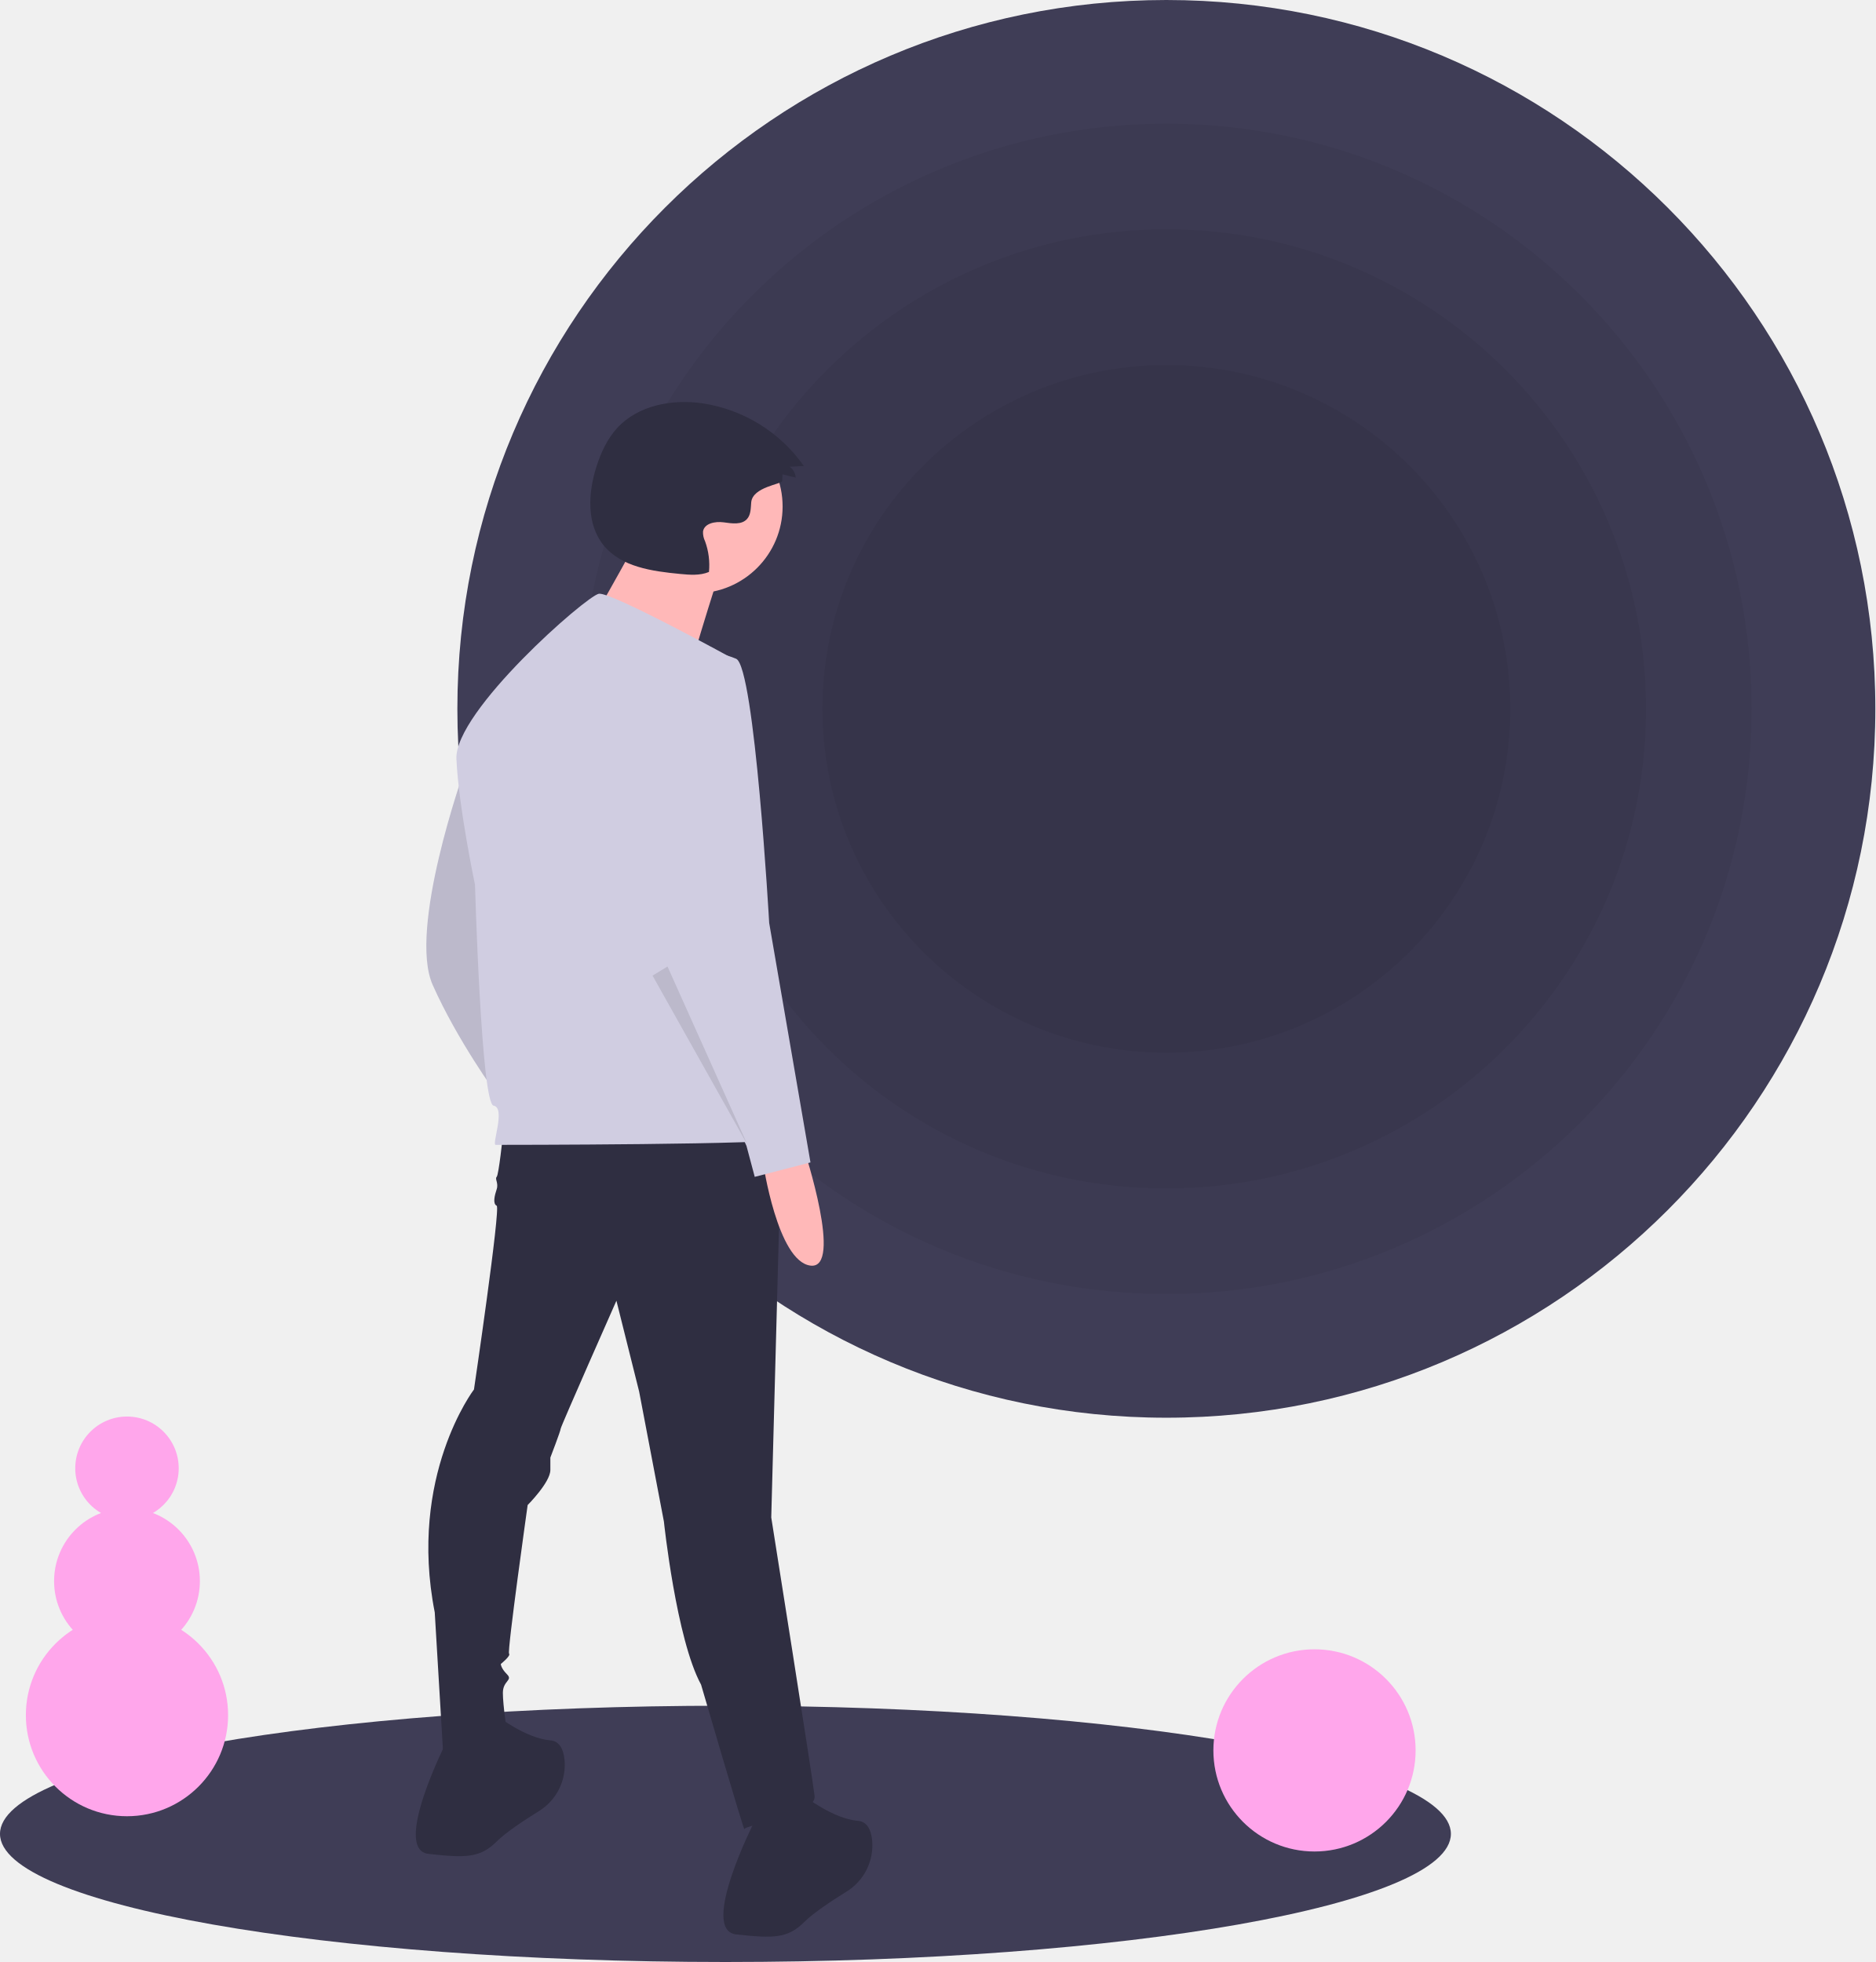
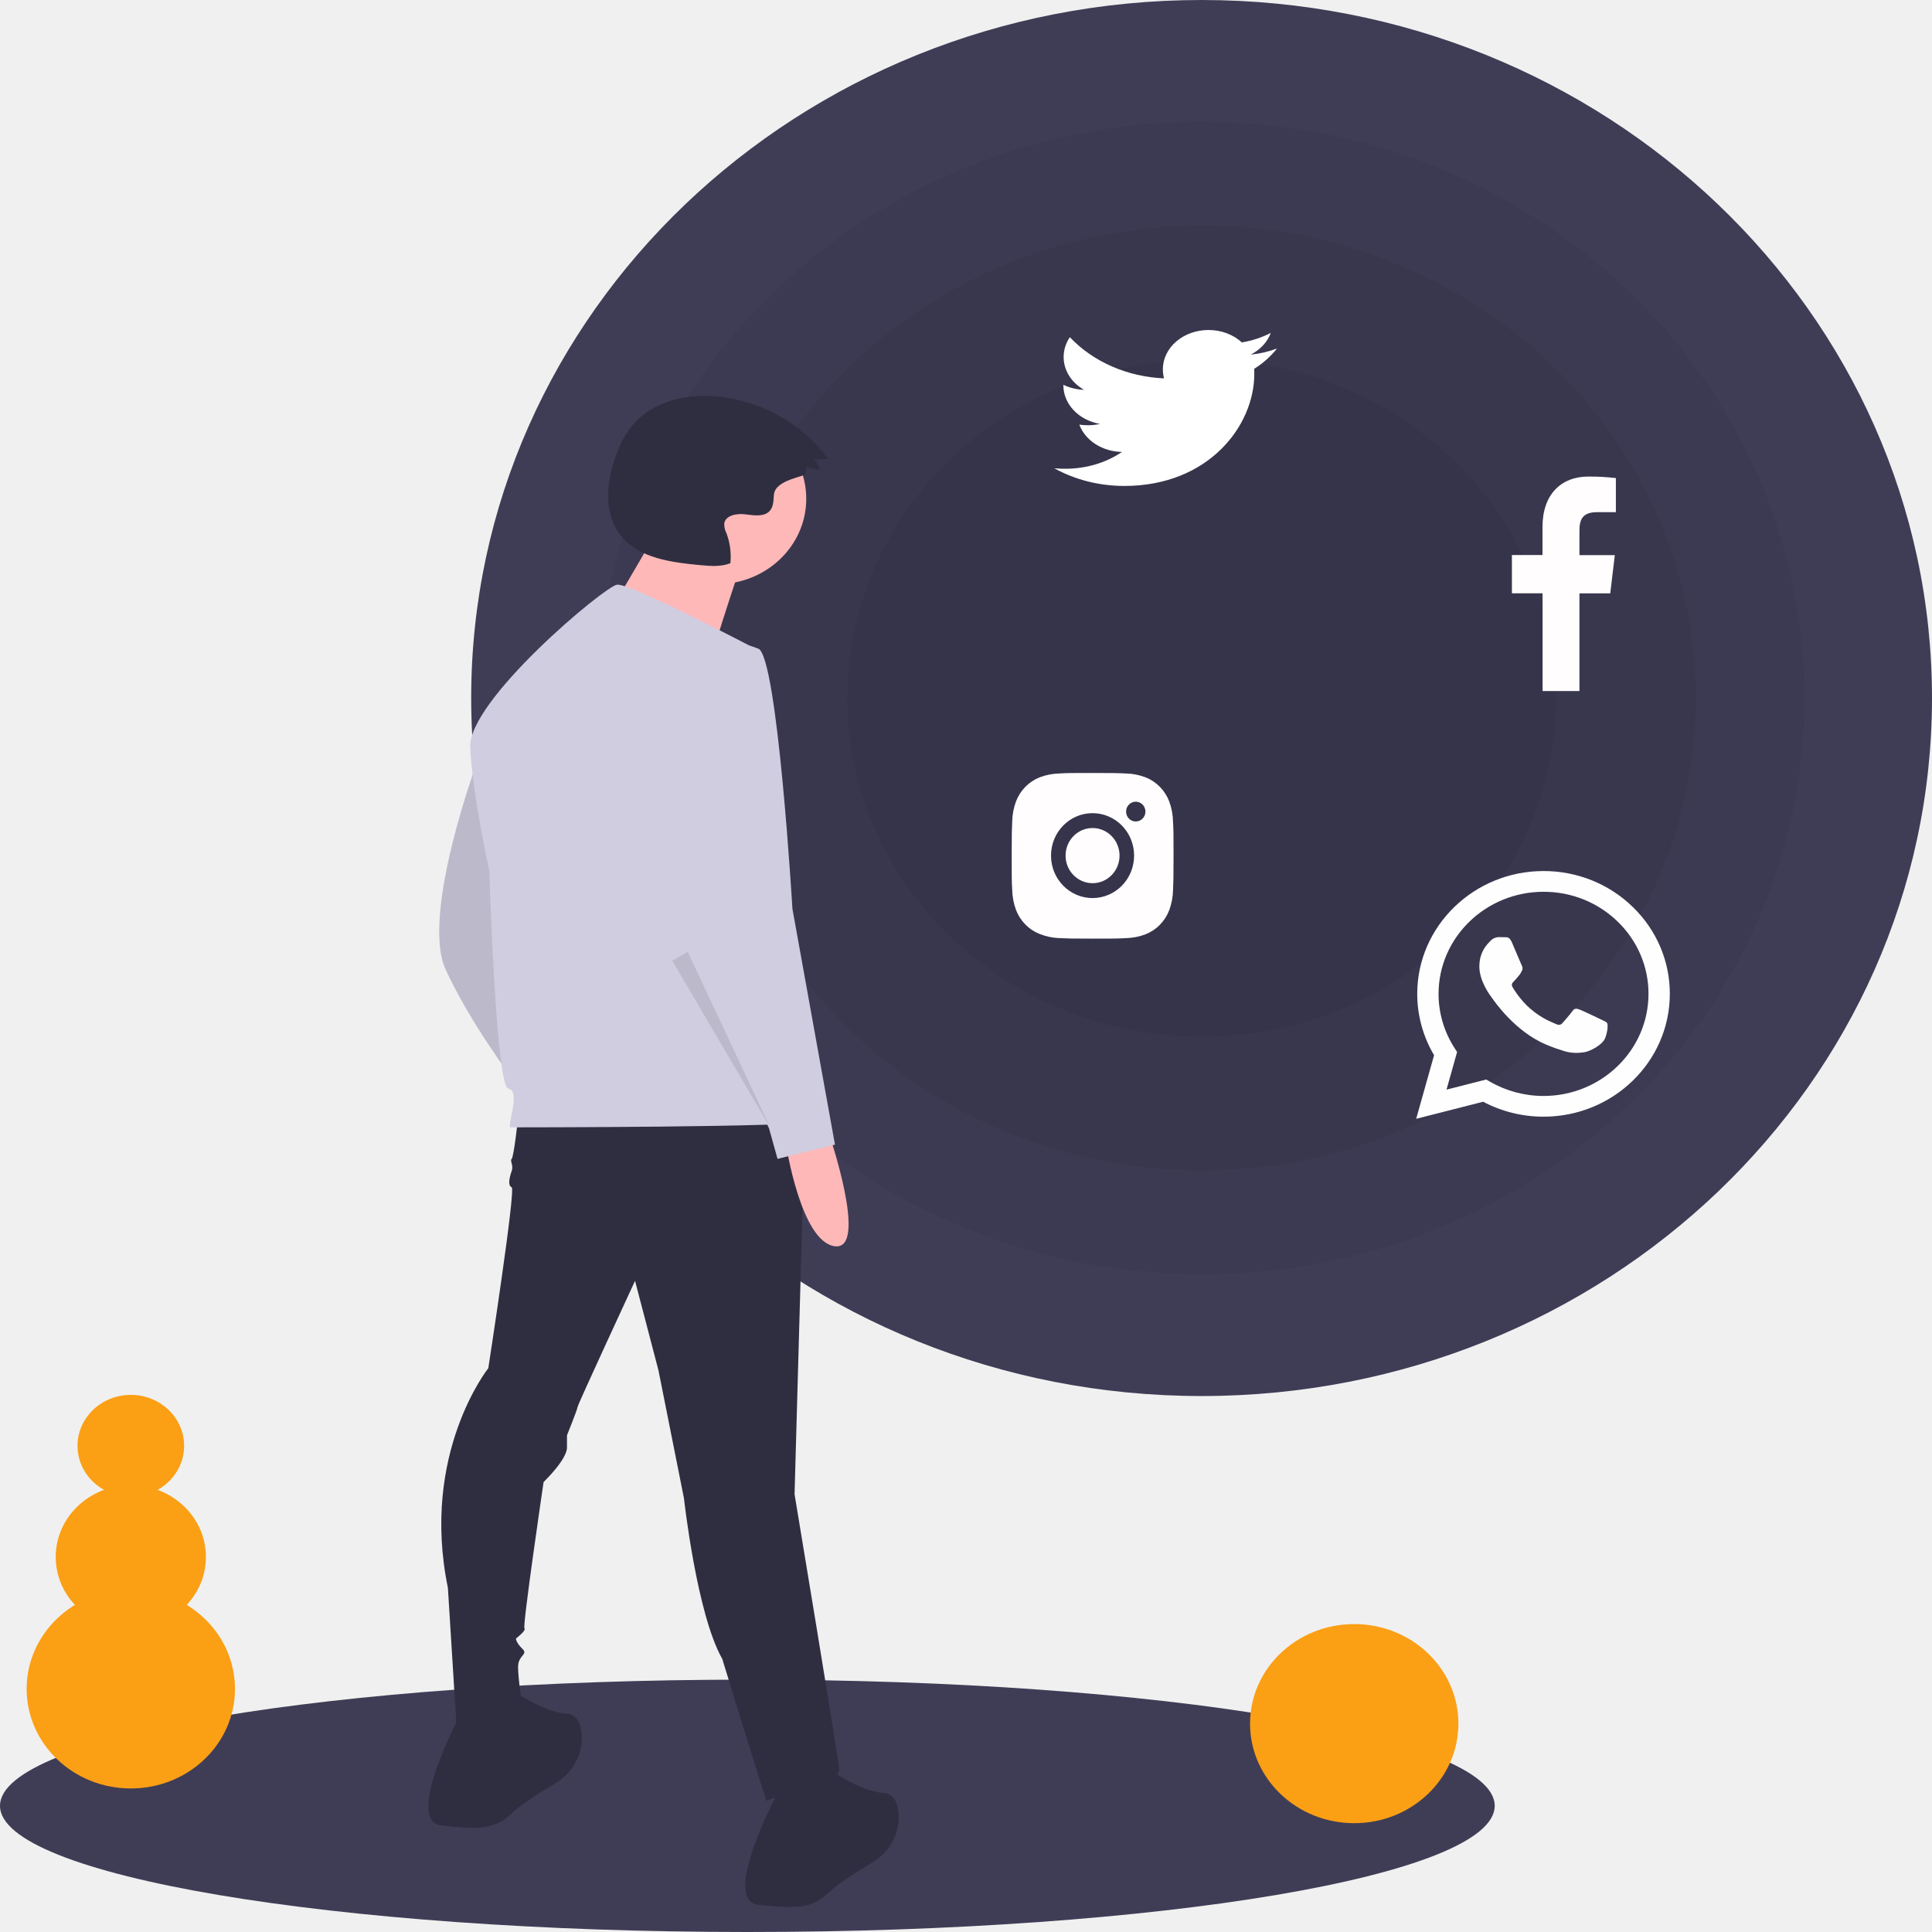
- <svg xmlns="http://www.w3.org/2000/svg" data-name="Layer 1" width="797.5" height="834.5" viewBox="0 0 797.5 834.5">
-   <ellipse cx="308.5" cy="780" rx="308.5" ry="54.5" fill="#3f3d56" />
-   <circle cx="496" cy="301.5" r="301.5" fill="#3f3d56" />
-   <circle cx="496" cy="301.5" r="248.898" opacity="0.05" />
-   <circle cx="496" cy="301.5" r="203.994" opacity="0.05" />
-   <circle cx="496" cy="301.5" r="146.26" opacity="0.05" />
-   <path d="M398.42,361.232s-23.704,66.722-13.169,90.426,27.216,46.53,27.216,46.53S406.322,365.622,398.42,361.232Z" transform="translate(-201.25 -32.75)" fill="#d0cde1" />
-   <path d="M398.42,361.232s-23.704,66.722-13.169,90.426,27.216,46.53,27.216,46.53S406.322,365.622,398.42,361.232Z" transform="translate(-201.25 -32.75)" opacity="0.1" />
-   <path d="M415.101,515.747s-1.756,16.681-2.634,17.558.878,2.634,0,5.268-1.756,6.145,0,7.023-9.657,78.135-9.657,78.135-28.094,36.873-16.681,94.816l3.512,58.821s27.216,1.756,27.216-7.901c0,0-1.756-11.413-1.756-16.681s4.39-5.268,1.756-7.901-2.634-4.39-2.634-4.39,4.39-3.512,3.512-4.39,7.901-63.211,7.901-63.211,9.657-9.657,9.657-14.925v-5.268s4.39-11.413,4.39-12.291,23.704-54.431,23.704-54.431l9.657,38.629,10.535,55.309s5.268,50.042,15.803,69.356c0,0,18.436,63.211,18.436,61.455s30.727-6.145,29.849-14.047-18.436-118.52-18.436-118.52L533.621,513.991Z" transform="translate(-201.25 -32.75)" fill="#2f2e41" />
-   <path d="M391.397,772.978s-23.704,46.53-7.901,48.286,21.948,1.756,28.971-5.268c3.84-3.84,11.615-8.991,17.876-12.873a23.117,23.117,0,0,0,10.969-21.982c-.463-4.295-2.068-7.834-6.019-8.164-10.535-.878-22.826-10.535-22.826-10.535Z" transform="translate(-201.25 -32.75)" fill="#2f2e41" />
-   <path d="M522.208,807.217s-23.704,46.53-7.901,48.286,21.948,1.756,28.971-5.268c3.84-3.84,11.615-8.991,17.876-12.873a23.117,23.117,0,0,0,10.969-21.982c-.463-4.295-2.068-7.834-6.019-8.164-10.535-.878-22.826-10.535-22.826-10.535Z" transform="translate(-201.25 -32.75)" fill="#2f2e41" />
-   <circle cx="295.905" cy="215.433" r="36.905" fill="#ffb8b8" />
-   <path d="M473.43,260.308S447.07,308.812,444.961,308.812,492.41,324.628,492.41,324.628s13.707-46.394,15.816-50.612Z" transform="translate(-201.25 -32.75)" fill="#ffb8b8" />
-   <path d="M513.867,313.385s-52.675-28.971-57.943-28.094-61.455,50.042-60.577,70.234,7.901,53.553,7.901,53.553,2.634,93.06,7.901,93.938-.878,16.681.878,16.681,122.909,0,123.787-2.634S513.867,313.385,513.867,313.385Z" transform="translate(-201.25 -32.75)" fill="#d0cde1" />
-   <path d="M543.278,521.892s16.681,50.92,2.634,49.164-20.192-43.896-20.192-43.896Z" transform="translate(-201.25 -32.75)" fill="#ffb8b8" />
-   <path d="M498.504,310.313s-32.483,7.023-27.216,50.92,14.925,87.792,14.925,87.792l32.483,71.112,3.512,13.169,23.704-6.145L528.353,425.321s-6.145-108.863-14.047-112.374A34,34,0,0,0,498.504,310.313Z" transform="translate(-201.25 -32.75)" fill="#d0cde1" />
-   <polygon points="277.5 414.958 317.885 486.947 283.86 411.09 277.5 414.958" opacity="0.1" />
-   <path d="M533.896,237.316l.122-2.82,5.61,1.396a6.27,6.27,0,0,0-2.514-4.615l5.976-.334a64.477,64.477,0,0,0-43.124-26.651c-12.926-1.873-27.318.838-36.182,10.43-4.299,4.653-7.001,10.57-8.922,16.607-3.539,11.118-4.26,24.372,3.12,33.409,7.501,9.185,20.602,10.984,32.406,12.121,4.153.4,8.506.772,12.355-.839a29.721,29.721,0,0,0-1.654-13.037,8.687,8.687,0,0,1-.879-4.152c.525-3.512,5.209-4.396,8.728-3.922s7.75,1.2,10.062-1.494c1.593-1.856,1.499-4.559,1.71-6.996C521.282,239.785,533.836,238.707,533.896,237.316Z" transform="translate(-201.25 -32.75)" fill="#2f2e41" />
-   <circle cx="559" cy="744.5" r="43" fill="#ffa6eb" />
-   <circle cx="54" cy="729.5" r="43" fill="#ffa6eb" />
-   <circle cx="54" cy="672.5" r="31" fill="#ffa6eb" />
-   <circle cx="54" cy="624.5" r="22" fill="#ffa6eb" />
+ <svg xmlns="http://www.w3.org/2000/svg" width="412" height="412" viewBox="0 0 412 412" fill="none">
+   <path d="M159.376 412C247.396 412 318.751 399.953 318.751 385.093C318.751 370.233 247.396 358.186 159.376 358.186C71.355 358.186 0 370.233 0 385.093C0 399.953 71.355 412 159.376 412Z" fill="#3F3D56" />
+   <path d="M256.241 297.706C342.264 297.706 412 231.063 412 148.853C412 66.644 342.264 0 256.241 0C170.217 0 100.481 66.644 100.481 148.853C100.481 231.063 170.217 297.706 256.241 297.706Z" fill="#3F3D56" />
+   <path opacity="0.05" d="M256.241 271.736C327.256 271.736 384.825 216.72 384.825 148.853C384.825 80.987 327.256 25.97 256.241 25.97C185.226 25.97 127.657 80.987 127.657 148.853C127.657 216.72 185.226 271.736 256.241 271.736Z" fill="black" />
+   <path opacity="0.05" d="M256.241 249.567C314.444 249.567 361.627 204.476 361.627 148.853C361.627 93.231 314.444 48.14 256.241 48.14C198.037 48.14 150.854 93.231 150.854 148.853C150.854 204.476 198.037 249.567 256.241 249.567Z" fill="black" />
+   <path opacity="0.05" d="M256.241 221.063C297.971 221.063 331.801 188.733 331.801 148.853C331.801 108.973 297.971 76.644 256.241 76.644C214.51 76.644 180.681 108.973 180.681 148.853C180.681 188.733 214.51 221.063 256.241 221.063Z" fill="black" />
+   <path d="M101.861 162.175C101.861 162.175 89.615 195.116 95.058 206.819C100.501 218.522 109.118 229.791 109.118 229.791C109.118 229.791 105.943 164.342 101.861 162.175Z" fill="#D0CDE1" />
+   <path opacity="0.1" d="M101.861 162.175C101.861 162.175 89.615 195.116 95.058 206.819C100.501 218.522 109.118 229.791 109.118 229.791C109.118 229.791 105.943 164.342 101.861 162.175Z" fill="black" />
+   <path d="M110.478 238.46C110.478 238.46 109.571 246.695 109.118 247.129C108.664 247.562 109.571 248.429 109.118 249.729C108.664 251.03 108.211 252.763 109.118 253.197C110.025 253.63 104.129 291.773 104.129 291.773C104.129 291.773 89.615 309.977 95.511 338.584L97.325 367.625C97.325 367.625 111.385 368.491 111.385 363.724C111.385 363.724 110.478 358.089 110.478 355.488C110.478 352.888 112.746 352.888 111.385 351.587C110.025 350.287 110.025 349.42 110.025 349.42C110.025 349.42 112.292 347.686 111.839 347.253C111.385 346.819 115.921 316.045 115.921 316.045C115.921 316.045 120.91 311.278 120.91 308.677V306.076C120.91 306.076 123.178 300.442 123.178 300.008C123.178 299.575 135.423 273.135 135.423 273.135L140.412 292.206L145.855 319.513C145.855 319.513 148.576 344.219 154.019 353.755C154.019 353.755 163.543 384.962 163.543 384.095C163.543 383.228 179.418 381.061 178.964 377.16C178.51 373.259 169.44 318.646 169.44 318.646L171.707 237.593L110.478 238.46Z" fill="#2F2E41" />
+   <path d="M98.233 365.457C98.233 365.457 85.987 388.43 94.151 389.297C102.314 390.163 105.489 390.163 109.118 386.696C111.101 384.8 115.118 382.257 118.353 380.34C120.269 379.223 121.817 377.613 122.819 375.693C123.821 373.774 124.237 371.623 124.019 369.488C123.78 367.367 122.951 365.62 120.91 365.457C115.467 365.024 109.118 360.256 109.118 360.256L98.233 365.457Z" fill="#2F2E41" />
+   <path d="M165.811 382.361C165.811 382.361 153.565 405.334 161.729 406.201C169.893 407.067 173.068 407.067 176.696 403.6C178.68 401.704 182.697 399.161 185.931 397.244C187.847 396.127 189.395 394.517 190.398 392.597C191.4 390.678 191.816 388.527 191.598 386.392C191.359 384.271 190.529 382.524 188.488 382.361C183.046 381.928 176.696 377.16 176.696 377.16L165.811 382.361Z" fill="#2F2E41" />
+   <path d="M152.869 124.581C163.398 124.581 171.934 116.424 171.934 106.361C171.934 96.298 163.398 88.141 152.869 88.141C142.339 88.141 133.803 96.298 133.803 106.361C133.803 116.424 142.339 124.581 152.869 124.581Z" fill="#FFB8B8" />
+   <path d="M140.613 112.348C140.613 112.348 126.994 136.294 125.905 136.294C124.815 136.294 150.418 144.103 150.418 144.103C150.418 144.103 157.499 121.197 158.589 119.115L140.613 112.348Z" fill="#FFB8B8" />
+   <path d="M161.503 138.552C161.503 138.552 134.29 124.249 131.569 124.682C128.847 125.115 99.82 149.388 100.274 159.357C100.727 169.326 104.356 185.797 104.356 185.797C104.356 185.797 105.716 231.741 108.438 232.175C111.159 232.608 107.984 240.41 108.891 240.41C109.798 240.41 172.388 240.41 172.841 239.11C173.295 237.81 161.503 138.552 161.503 138.552Z" fill="#D0CDE1" />
+   <path d="M176.696 241.494C176.696 241.494 185.314 266.633 178.057 265.766C170.8 264.9 167.625 244.095 167.625 244.095L176.696 241.494Z" fill="#FFB8B8" />
+   <path d="M153.566 137.035C153.566 137.035 136.784 140.503 139.506 162.174C142.227 183.846 147.216 205.518 147.216 205.518L163.997 240.627L165.811 247.128L178.057 244.094L168.986 193.816C168.986 193.816 165.811 140.069 161.729 138.335C159.155 137.287 156.356 136.841 153.566 137.035Z" fill="#D0CDE1" />
+   <path opacity="0.1" d="M143.36 204.868L164.224 240.41L146.646 202.959L143.36 204.868Z" fill="black" />
+   <path d="M171.85 100.996L171.913 99.604L174.811 100.293C174.78 99.846 174.648 99.411 174.423 99.017C174.199 98.624 173.888 98.282 173.512 98.014L176.599 97.85C174.009 94.332 170.699 91.352 166.87 89.09C163.041 86.829 158.772 85.332 154.321 84.692C147.643 83.766 140.208 85.105 135.629 89.841C133.407 92.138 132.012 95.06 131.019 98.04C129.191 103.529 128.818 110.073 132.631 114.535C136.506 119.069 143.274 119.958 149.372 120.519C151.518 120.716 153.766 120.9 155.755 120.104C155.976 117.925 155.684 115.726 154.9 113.668C154.574 113.031 154.418 112.327 154.446 111.618C154.717 109.884 157.137 109.447 158.955 109.682C160.773 109.916 162.959 110.274 164.153 108.944C164.976 108.028 164.928 106.693 165.037 105.49C165.333 102.215 171.819 101.683 171.85 100.996Z" fill="#2F2E41" />
+   <path d="M288.788 388.796C301.056 388.796 311.002 379.291 311.002 367.566C311.002 355.841 301.056 346.337 288.788 346.337C276.519 346.337 266.573 355.841 266.573 367.566C266.573 379.291 276.519 388.796 288.788 388.796Z" fill="#FB9F15" />
+   <path d="M27.897 381.39C40.166 381.39 50.111 371.885 50.111 360.161C50.111 348.436 40.166 338.931 27.897 338.931C15.628 338.931 5.683 348.436 5.683 360.161C5.683 371.885 15.628 381.39 27.897 381.39Z" fill="#FB9F15" />
+   <path d="M27.897 347.324C36.742 347.324 43.912 340.472 43.912 332.019C43.912 323.566 36.742 316.714 27.897 316.714C19.052 316.714 11.882 323.566 11.882 332.019C11.882 340.472 19.052 347.324 27.897 347.324Z" fill="#FB9F15" />
+   <path d="M27.897 319.183C34.174 319.183 39.263 314.32 39.263 308.321C39.263 302.322 34.174 297.459 27.897 297.459C21.62 297.459 16.532 302.322 16.532 308.321C16.532 314.32 21.62 319.183 27.897 319.183Z" fill="#FB9F15" />
+   <path d="M267.447 78.66C267.478 79.025 267.478 79.387 267.478 79.75C267.478 90.844 257.683 103.627 239.783 103.627C234.268 103.627 229.145 102.25 224.833 99.858C225.616 99.935 226.37 99.962 227.185 99.962C231.566 99.972 235.824 98.709 239.271 96.377C237.239 96.345 235.27 95.767 233.638 94.724C232.006 93.681 230.792 92.225 230.167 90.558C230.769 90.635 231.373 90.687 232.006 90.687C232.879 90.687 233.756 90.583 234.57 90.402C232.366 90.018 230.383 88.988 228.96 87.487C227.537 85.985 226.761 84.105 226.764 82.167V82.062C228.062 82.685 229.568 83.075 231.163 83.127C229.827 82.362 228.731 81.323 227.974 80.104C227.216 78.884 226.821 77.522 226.822 76.139C226.822 74.581 227.303 73.152 228.147 71.906C230.593 74.5 233.643 76.622 237.101 78.135C240.559 79.647 244.347 80.517 248.22 80.687C248.07 80.062 247.978 79.415 247.978 78.764C247.977 77.662 248.229 76.571 248.718 75.552C249.207 74.534 249.924 73.609 250.828 72.829C251.732 72.05 252.805 71.432 253.986 71.01C255.168 70.589 256.434 70.372 257.712 70.373C260.516 70.373 263.046 71.385 264.824 73.023C267.004 72.659 269.094 71.974 271.001 70.996C270.275 72.935 268.753 74.579 266.722 75.621C268.654 75.431 270.543 74.993 272.326 74.321C270.995 75.994 269.345 77.461 267.447 78.66Z" fill="white" />
+   <path d="M250.148 175.264C250.129 173.781 249.857 172.312 249.345 170.924C248.901 169.754 248.223 168.69 247.354 167.802C246.485 166.915 245.445 166.222 244.299 165.768C242.958 165.254 241.541 164.976 240.109 164.946C238.265 164.861 237.68 164.838 233 164.838C228.319 164.838 227.719 164.838 225.889 164.946C224.458 164.976 223.042 165.254 221.701 165.768C220.555 166.221 219.514 166.914 218.645 167.802C217.776 168.69 217.098 169.753 216.655 170.924C216.15 172.294 215.879 173.741 215.851 175.203C215.769 177.089 215.744 177.687 215.744 182.469C215.744 187.251 215.744 187.862 215.851 189.734C215.88 191.199 216.15 192.644 216.655 194.017C217.099 195.188 217.778 196.251 218.647 197.138C219.516 198.026 220.557 198.718 221.703 199.171C223.04 199.706 224.456 200.004 225.891 200.053C227.737 200.137 228.321 200.162 233.002 200.162C237.682 200.162 238.282 200.162 240.113 200.053C241.545 200.024 242.961 199.746 244.302 199.232C245.448 198.778 246.488 198.085 247.357 197.197C248.226 196.309 248.905 195.246 249.349 194.076C249.853 192.705 250.123 191.26 250.152 189.793C250.235 187.909 250.259 187.312 250.259 182.528C250.256 177.745 250.256 177.138 250.148 175.264ZM232.988 191.512C228.093 191.512 224.128 187.461 224.128 182.459C224.128 177.457 228.093 173.406 232.988 173.406C235.338 173.406 237.592 174.359 239.254 176.057C240.916 177.755 241.849 180.058 241.849 182.459C241.849 184.86 240.916 187.163 239.254 188.861C237.592 190.559 235.338 191.512 232.988 191.512ZM242.202 175.182C241.93 175.182 241.662 175.128 241.411 175.022C241.16 174.916 240.932 174.76 240.74 174.564C240.548 174.368 240.396 174.135 240.292 173.879C240.189 173.623 240.135 173.348 240.136 173.071C240.136 172.794 240.189 172.519 240.293 172.263C240.397 172.007 240.549 171.775 240.741 171.579C240.932 171.383 241.16 171.227 241.411 171.121C241.661 171.015 241.93 170.961 242.201 170.961C242.472 170.961 242.741 171.015 242.991 171.121C243.242 171.227 243.469 171.383 243.661 171.579C243.853 171.775 244.005 172.007 244.109 172.263C244.213 172.519 244.266 172.794 244.266 173.071C244.266 174.238 243.342 175.182 242.202 175.182Z" fill="#FFFDFD" />
+   <path d="M232.989 188.34C236.167 188.34 238.744 185.707 238.744 182.459C238.744 179.211 236.167 176.578 232.989 176.578C229.81 176.578 227.233 179.211 227.233 182.459C227.233 185.707 229.81 188.34 232.989 188.34Z" fill="#FFFDFD" />
+   <path d="M336.818 147.367V126.536H343.385L344.361 118.38H336.818V113.184C336.818 110.831 337.431 109.219 340.587 109.219H344.587V101.948C342.641 101.725 340.685 101.617 338.727 101.625C332.923 101.625 328.938 105.417 328.938 112.379V118.364H322.414V126.521H328.952V147.367H336.818Z" fill="#FFFDFD" />
+   <path fill-rule="evenodd" clip-rule="evenodd" d="M348.209 193.43C345.714 190.988 342.746 189.052 339.476 187.734C336.206 186.416 332.699 185.741 329.159 185.75C314.315 185.75 302.231 197.496 302.225 211.933C302.225 216.547 303.464 221.05 305.819 225.023L302 238.588L316.277 234.945C320.226 237.036 324.651 238.132 329.147 238.133H329.159C344 238.133 356.084 226.388 356.09 211.95C356.1 208.51 355.409 205.102 354.056 201.923C352.704 198.744 350.716 195.857 348.209 193.43ZM329.159 233.715H329.15C325.141 233.715 321.205 232.666 317.756 230.678L316.94 230.206L308.468 232.367L310.727 224.338L310.196 223.515C307.954 220.045 306.768 216.03 306.773 211.933C306.779 199.934 316.82 190.172 329.168 190.172C332.109 190.165 335.022 190.726 337.738 191.822C340.454 192.917 342.92 194.525 344.993 196.553C347.077 198.572 348.729 200.972 349.853 203.615C350.977 206.257 351.551 209.091 351.542 211.95C351.536 223.95 341.495 233.715 329.159 233.715ZM341.438 217.413C340.763 217.084 337.457 215.503 336.839 215.284C336.224 215.066 335.777 214.958 335.327 215.611C334.877 216.264 333.587 217.737 333.194 218.175C332.801 218.612 332.408 218.665 331.736 218.338C331.064 218.011 328.895 217.32 326.324 215.092C324.323 213.356 322.973 211.215 322.58 210.559C322.187 209.903 322.538 209.55 322.877 209.223C323.18 208.932 323.549 208.459 323.885 208.077C324.221 207.695 324.332 207.424 324.557 206.986C324.782 206.549 324.671 206.167 324.5 205.84C324.332 205.51 322.985 202.29 322.424 200.981C321.881 199.712 321.326 199.881 320.912 199.864C320.483 199.847 320.054 199.839 319.625 199.84C319.284 199.849 318.948 199.926 318.639 200.066C318.33 200.207 318.054 200.408 317.828 200.657C317.21 201.313 315.473 202.894 315.473 206.114C315.473 209.334 317.885 212.446 318.221 212.884C318.557 213.321 322.967 219.928 329.717 222.763C331.325 223.436 332.579 223.839 333.554 224.142C335.165 224.641 336.632 224.568 337.793 224.402C339.086 224.215 341.774 222.821 342.335 221.293C342.896 219.764 342.896 218.455 342.728 218.181C342.56 217.906 342.107 217.74 341.438 217.413Z" fill="#FFFEFE" />
</svg>
